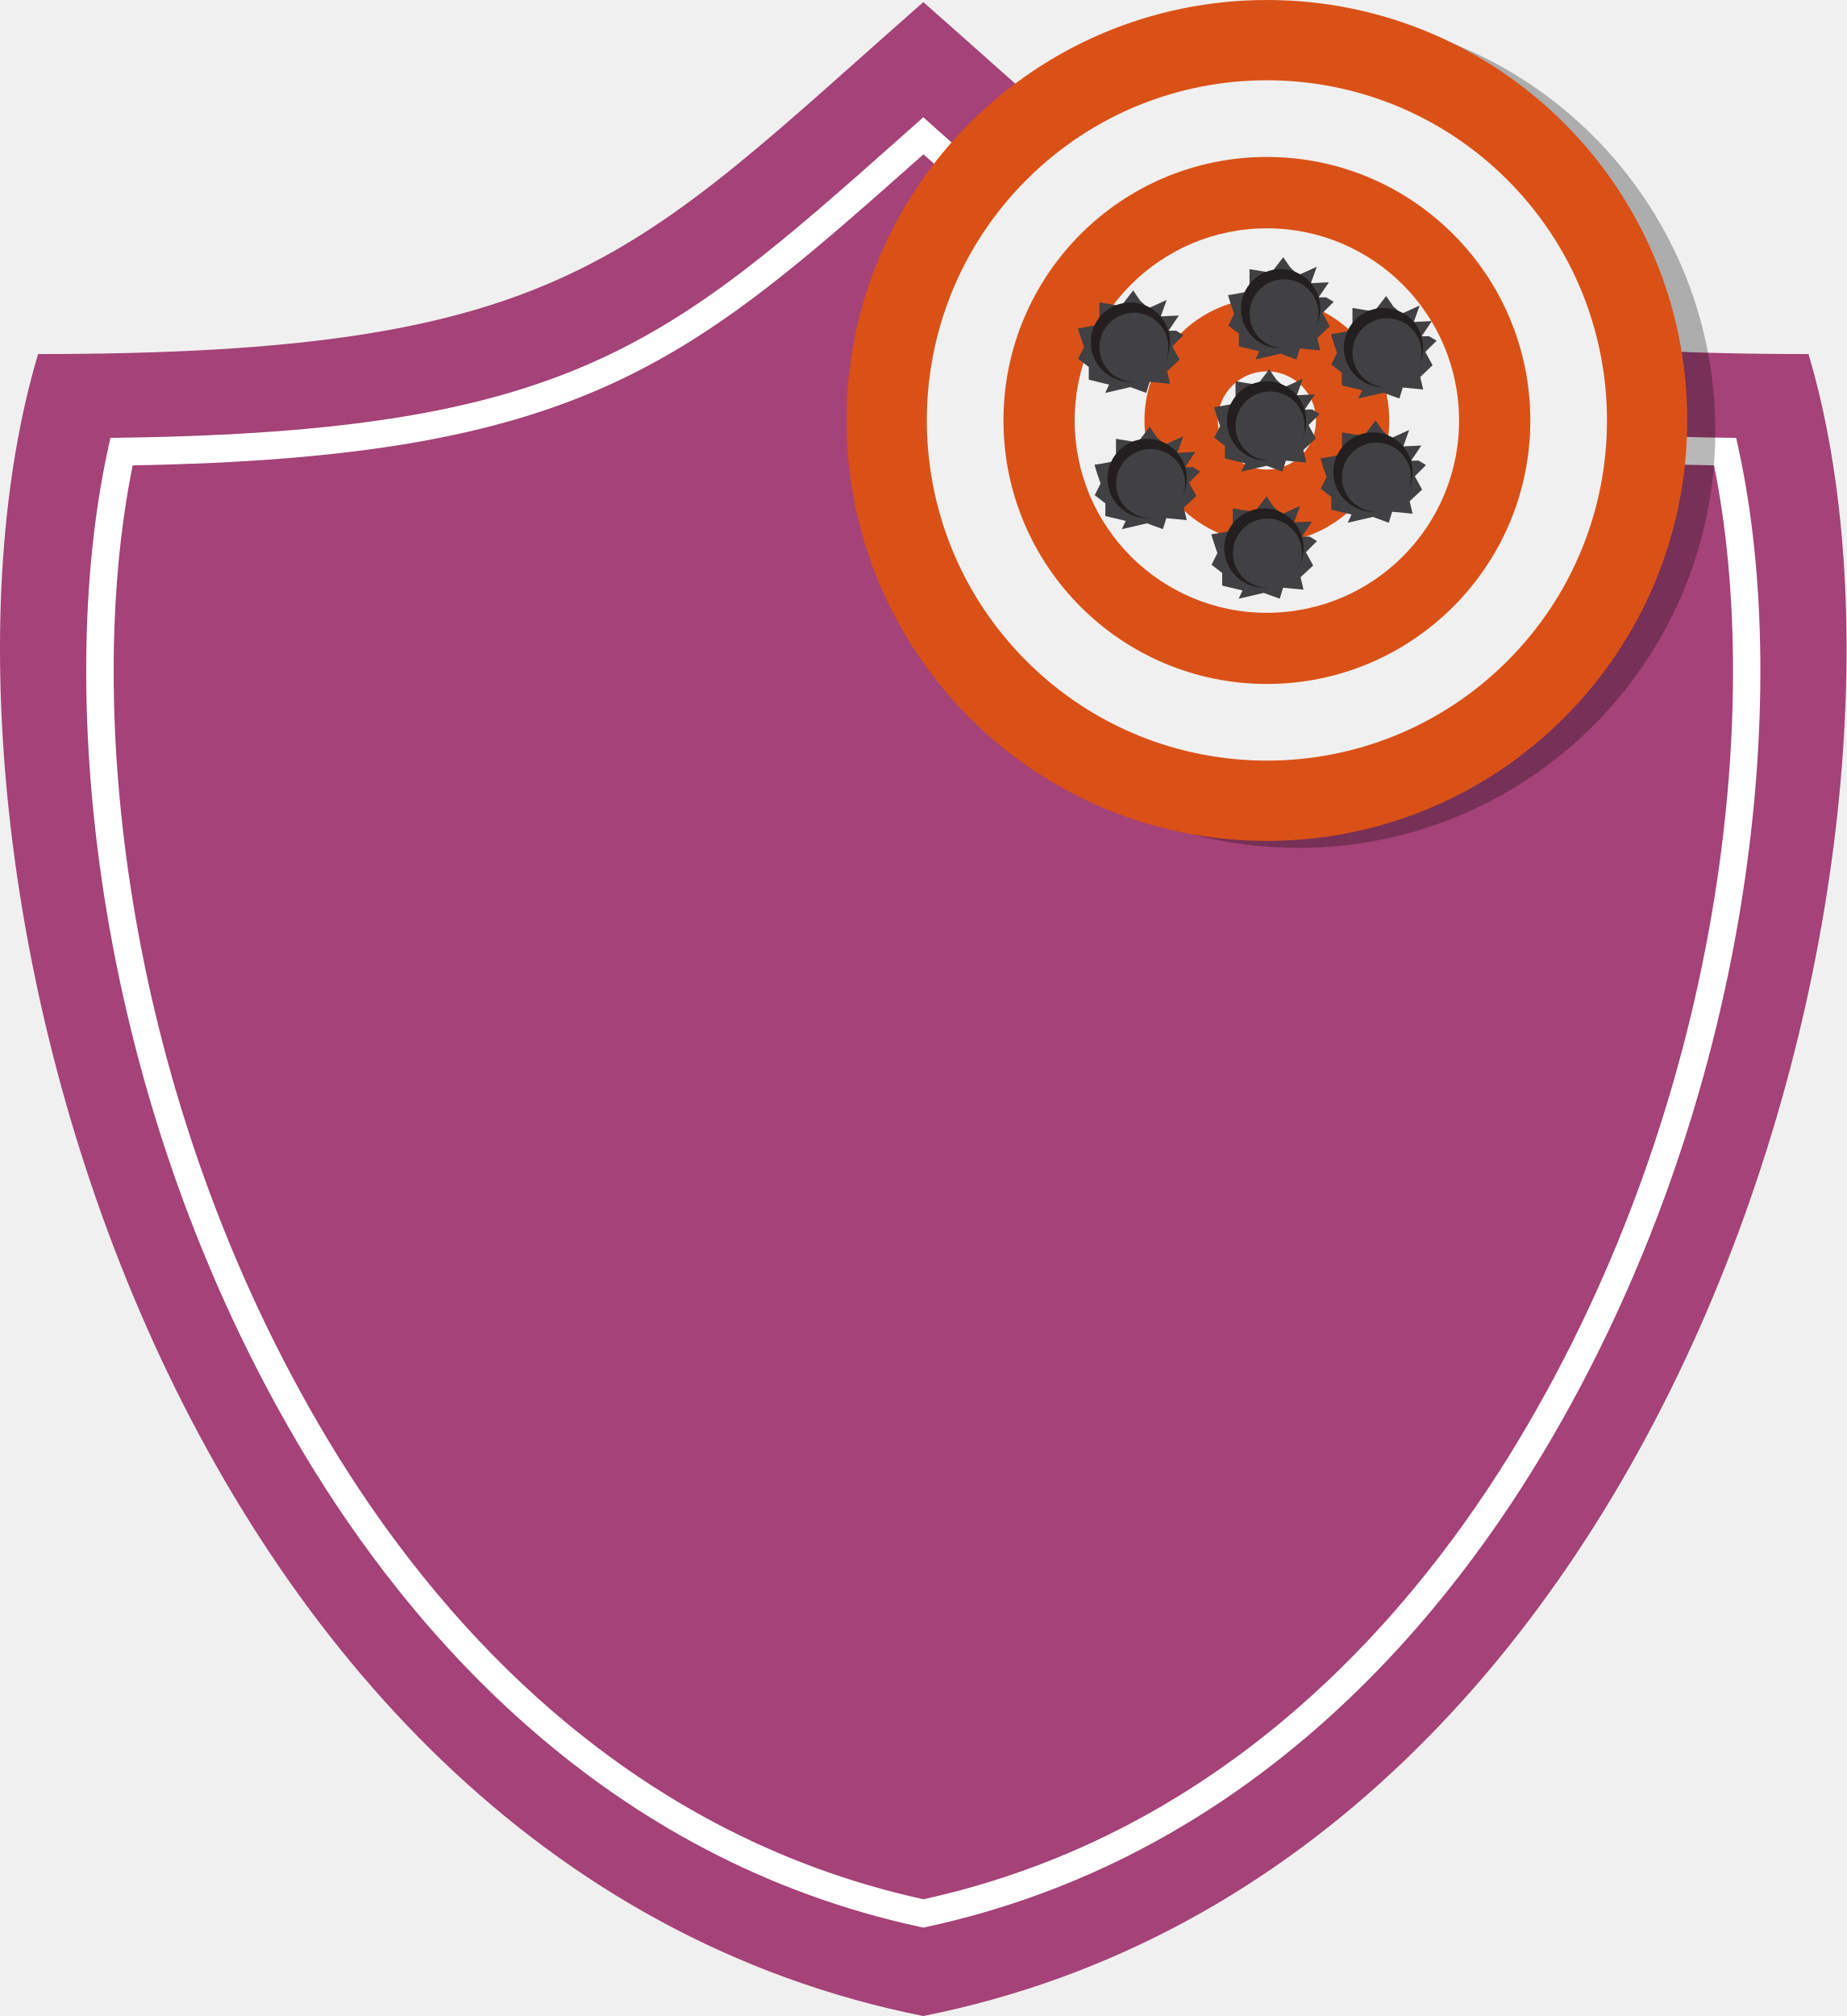
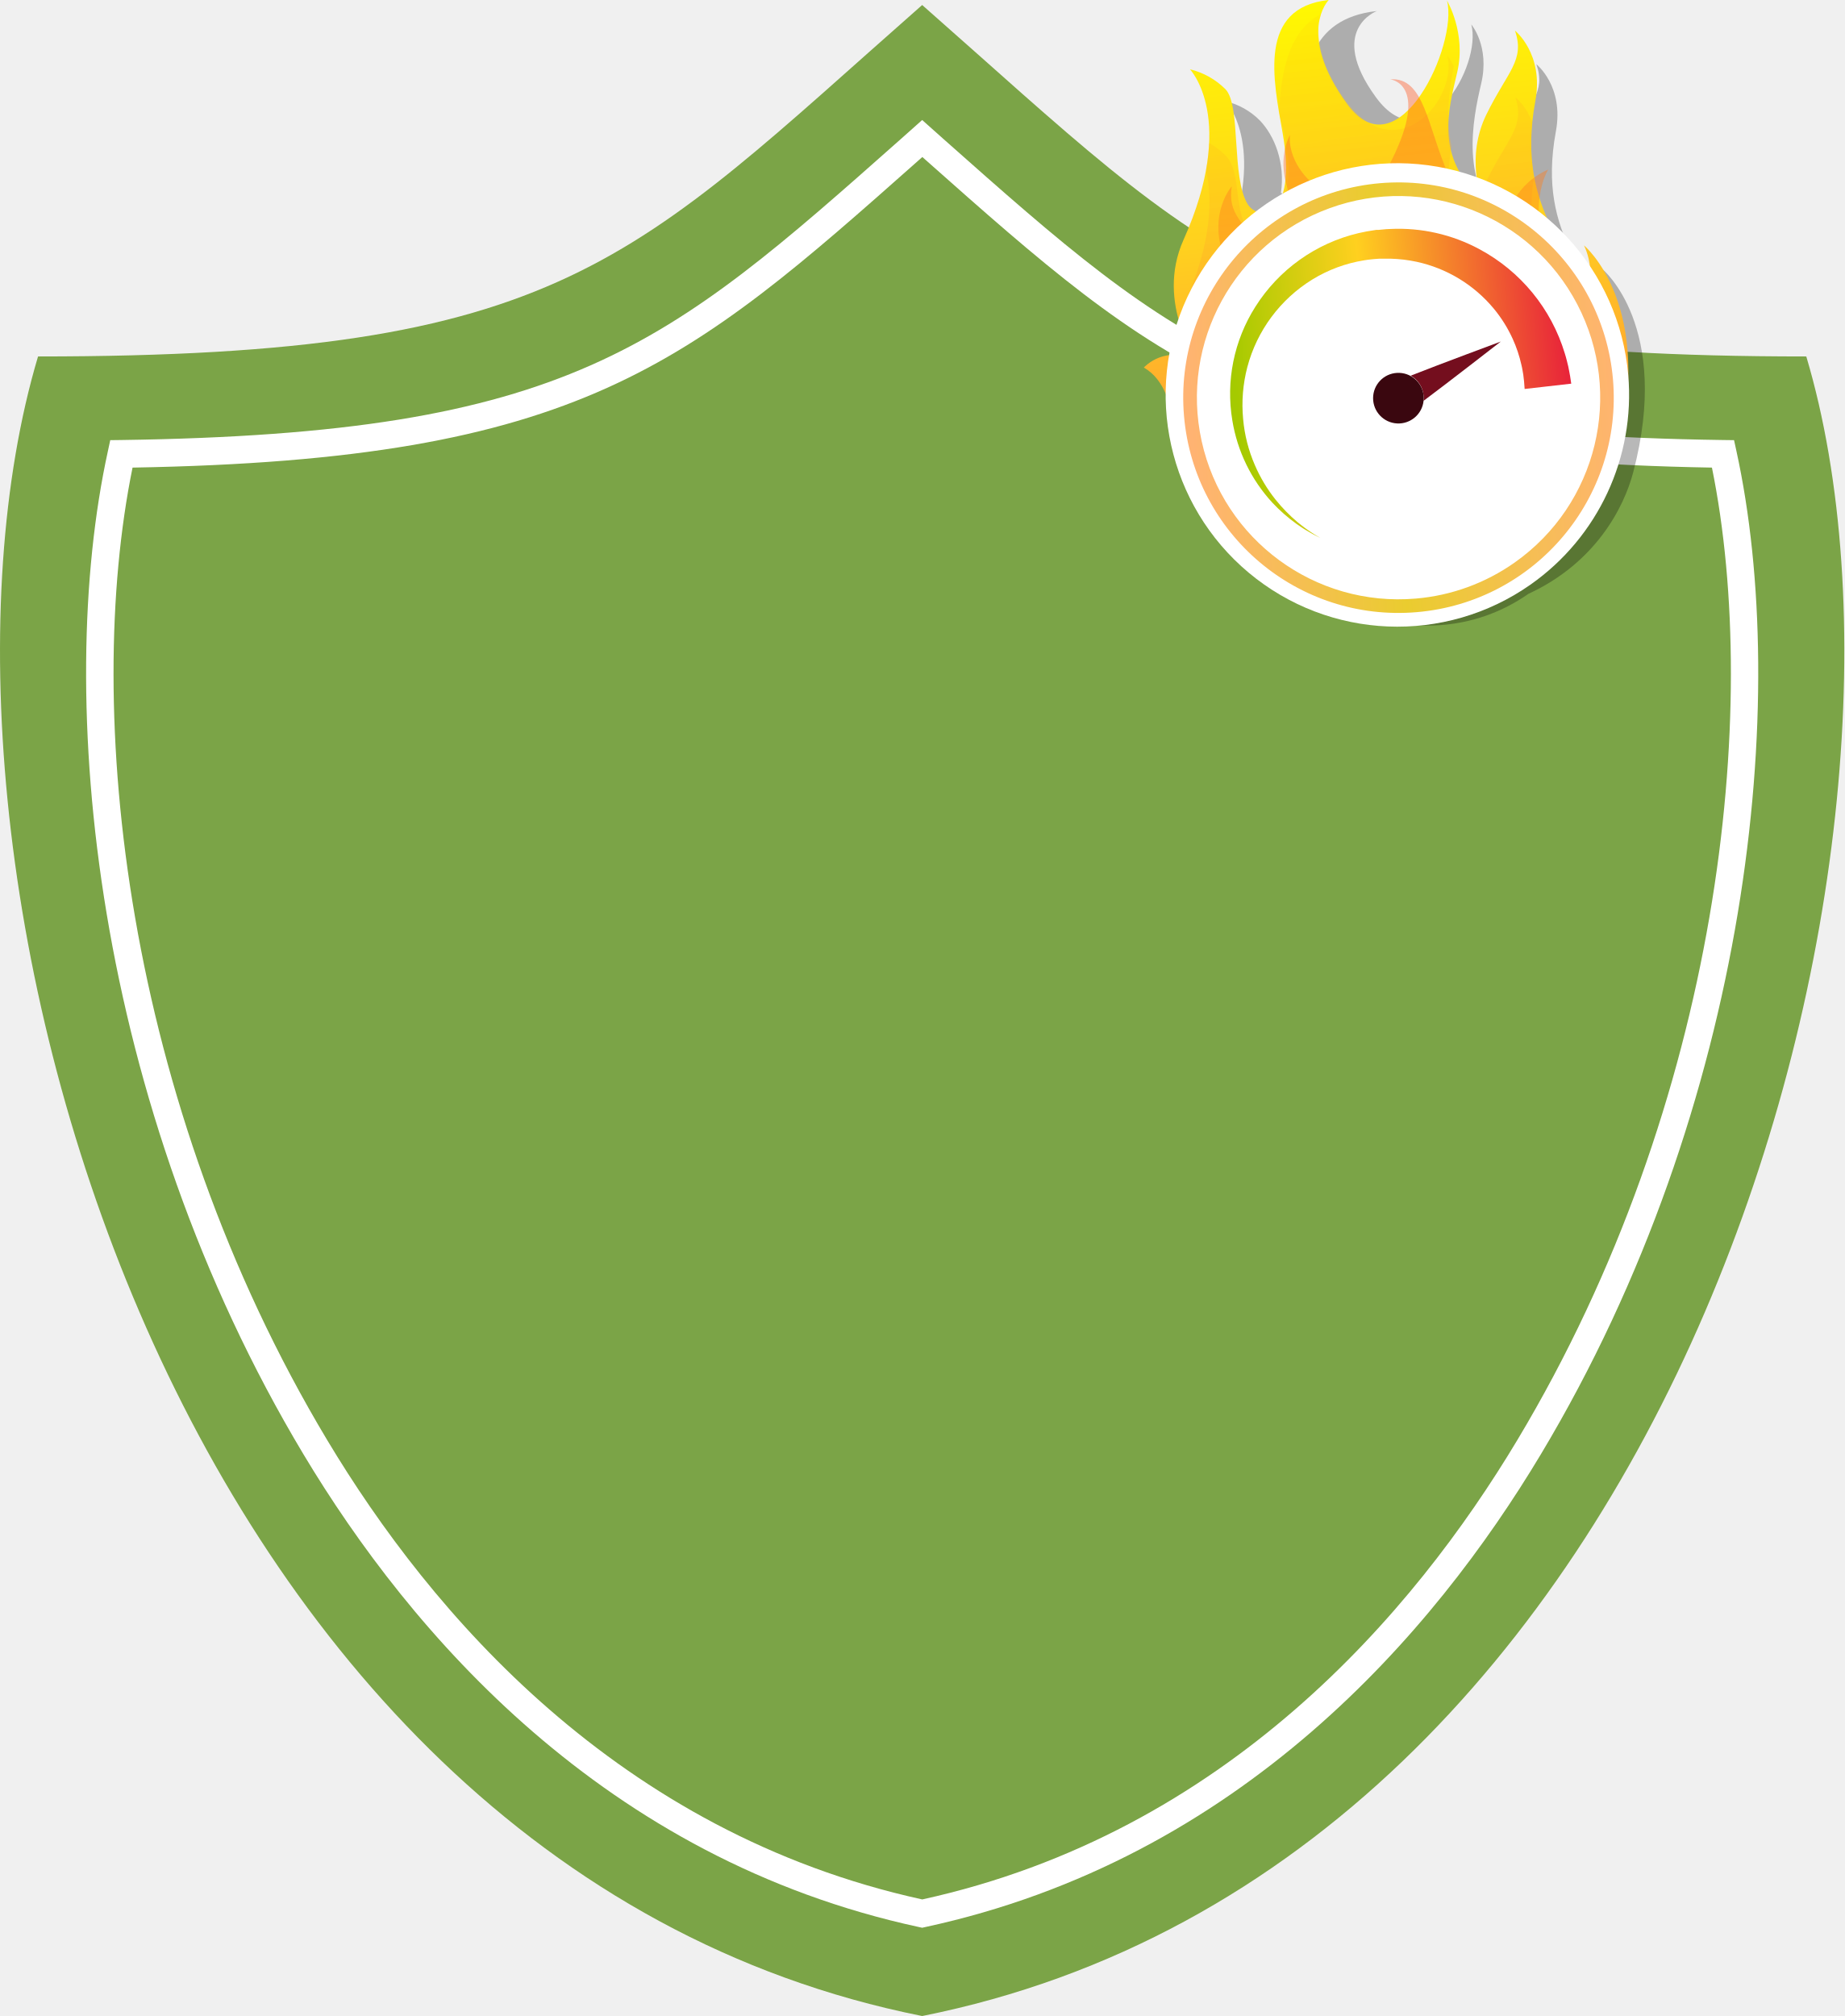
- <svg xmlns="http://www.w3.org/2000/svg" viewBox="0 0 695.71 759.35">
+ <svg xmlns="http://www.w3.org/2000/svg" xmlns:xlink="http://www.w3.org/1999/xlink" viewBox="0 0 695.71 760.45">
  <defs>
-     <style>.cls-1{fill:#a54277;}.cls-2{fill:#fff;}.cls-3{opacity:0.28;}.cls-4{fill:#da5117;}.cls-5{fill:#f0f0f0;}.cls-6{fill:#414042;}.cls-7{fill:#231f20;}</style>
+     <style>.cls-1{fill:#7ba447;}.cls-2{fill:#fff;}.cls-3{opacity:0.28;}.cls-4{fill:url(#linear-gradient);}.cls-5{opacity:0.32;fill:url(#linear-gradient-2);}.cls-6{opacity:0.42;}.cls-7{fill:url(#linear-gradient-3);}.cls-8{fill:url(#linear-gradient-4);}.cls-9{fill:url(#linear-gradient-5);}.cls-10{fill:url(#linear-gradient-6);}.cls-11{fill:url(#linear-gradient-7);}.cls-12{fill:#740e1e;}.cls-13{fill:#3a070f;}</style>
+     <linearGradient id="linear-gradient" x1="462.32" y1="266.66" x2="462.32" y2="36.27" gradientTransform="matrix(1, -0.09, 0.09, 1, 47.27, 2.61)" gradientUnits="userSpaceOnUse">
+       <stop offset="0" stop-color="#ff7543" />
+       <stop offset="0.61" stop-color="#ffd01f" />
+       <stop offset="1" stop-color="#fff900" />
+     </linearGradient>
+     <linearGradient id="linear-gradient-2" x1="504.27" y1="-6.21" x2="537.88" y2="221.11" gradientUnits="userSpaceOnUse">
+       <stop offset="0" stop-color="#ff5b29" />
+       <stop offset="0.01" stop-color="#ffe504" />
+       <stop offset="0.61" stop-color="#ff863c" />
+       <stop offset="0.86" stop-color="#ff5b29" />
+     </linearGradient>
+     <linearGradient id="linear-gradient-3" x1="571.12" y1="14.92" x2="585.86" y2="200.37" gradientUnits="userSpaceOnUse">
+       <stop offset="0" stop-color="#ff5b29" />
+       <stop offset="1" stop-color="#ffd802" />
+     </linearGradient>
+     <linearGradient id="linear-gradient-4" x1="515.69" y1="33.64" x2="527.13" y2="177.45" xlink:href="#linear-gradient-3" />
+     <linearGradient id="linear-gradient-5" x1="463.44" y1="23.48" x2="478.19" y2="208.93" xlink:href="#linear-gradient-3" />
+     <linearGradient id="linear-gradient-6" x1="384.7" y1="187.98" x2="547.09" y2="187.98" gradientTransform="matrix(1, -0.09, 0.09, 1, 47.27, 2.61)" gradientUnits="userSpaceOnUse">
+       <stop offset="0" stop-color="#ffb372" />
+       <stop offset="0.46" stop-color="#eacc2f" />
+       <stop offset="1" stop-color="#ffb372" />
+     </linearGradient>
+     <linearGradient id="linear-gradient-7" x1="402.5" y1="181.34" x2="531.26" y2="181.34" gradientTransform="matrix(1, -0.09, 0.09, 1, 47.27, 2.61)" gradientUnits="userSpaceOnUse">
+       <stop offset="0" stop-color="#a5ca00" />
+       <stop offset="0.39" stop-color="#ffd01f" />
+       <stop offset="1" stop-color="#e71c3b" />
+     </linearGradient>
  </defs>
  <g id="Layer_2" data-name="Layer 2">
    <g id="Objects">
      <g id="Grupo_150" data-name="Grupo 150">
-         <path id="Trazado_337" data-name="Trazado 337" class="cls-1" d="M347.86.79C238,97.46,213.19,133.36,14.35,133.36c-54.86,184.09,45.77,568.6,333.51,626,287.73-57.39,388.36-441.89,333.5-626C482.53,133.36,457.74,97.46,347.86.79Z" />
+         <path id="Trazado_337" data-name="Trazado 337" class="cls-1" d="M347.86,1.89C238,98.56,213.19,134.46,14.35,134.46c-54.86,184.09,45.77,568.6,333.51,626,287.73-57.39,388.36-441.89,333.5-626C482.53,134.46,457.74,98.56,347.86,1.89Z" />
        <g id="Grupo_149" data-name="Grupo 149">
-           <path id="Trazado_338" data-name="Trazado 338" class="cls-2" d="M347.86,726.06l-1.1-.24c-119-25.67-192-111.15-232.28-178.34C35.23,415.24,20.33,262.1,40.71,169l.88-4.08,4.12-.05c168.76-2.38,205.41-34.9,294-113.45l8.15-7.25L356,51.43c88.55,78.55,125.2,111.07,294,113.45l4.11.05.89,4.08c20.39,93.09,5.48,246.23-73.77,378.47-40.26,67.19-113.25,152.67-232.29,178.34ZM50,175.28C31.36,266.7,46.75,414.21,123.42,542.1c39.08,65.21,109.71,148.1,224.47,173.28C462.64,690.2,533.28,607.31,572.36,542.1c76.67-127.89,92-275.4,73.41-366.82-169.12-2.93-209.31-38.59-296.55-116l-1.3-1.15-1.3,1.15C259.32,136.69,219.13,172.35,50,175.28Z" />
+           <path id="Trazado_338" data-name="Trazado 338" class="cls-2" d="M347.86,727.16l-1.1-.24c-119-25.67-192-111.16-232.28-178.34C35.23,416.34,20.33,263.2,40.71,170.11l.88-4.08,4.12-.05c168.76-2.38,205.41-34.9,294-113.45l8.15-7.26L356,52.53c88.55,78.55,125.2,111.07,294,113.45l4.11.05.89,4.08c20.39,93.09,5.48,246.23-73.77,378.47-40.26,67.19-113.25,152.67-232.29,178.34ZM50,176.38C31.36,267.8,46.75,415.31,123.42,543.2c39.08,65.21,109.71,148.1,224.47,173.28C462.64,691.3,533.28,608.41,572.36,543.2c76.67-127.89,92-275.4,73.41-366.82-169.12-2.93-209.31-38.59-296.55-116l-1.3-1.15-1.3,1.15C259.32,137.79,219.13,173.45,50,176.38Z" />
        </g>
      </g>
-       <ellipse class="cls-3" cx="489.18" cy="162.29" rx="157.07" ry="157.06" />
-       <path class="cls-4" d="M635.68,158.37A158.37,158.37,0,1,1,477.31,0,158.37,158.37,0,0,1,635.68,158.37Z" />
-       <circle class="cls-5" cx="477.31" cy="158.37" r="128.13" transform="translate(27.82 383.89) rotate(-45)" />
-       <path class="cls-4" d="M576.56,158.37a99.25,99.25,0,1,1-99.25-99.25A99.25,99.25,0,0,1,576.56,158.37Z" />
-       <path class="cls-5" d="M549.71,158.37A72.41,72.41,0,1,1,477.31,86,72.4,72.4,0,0,1,549.71,158.37Z" />
-       <path class="cls-4" d="M523.44,158.37a46.13,46.13,0,1,1-46.13-46.13A46.13,46.13,0,0,1,523.44,158.37Z" />
-       <path class="cls-5" d="M495.8,158.37a18.49,18.49,0,1,1-18.49-18.49A18.49,18.49,0,0,1,495.8,158.37Z" />
-       <path class="cls-6" d="M534.45,173.48l2.81,1.71-4.21,4.21,2.74,5-4.69,4.39,1.11,4.69-7.7-.73-1.28,4.15-6-2.2-9.47,2.2,1.46-3.11L501.58,192V187.2l-4-3.11,2.19-4.37s-2.56-7.33-2.19-7.15,8-1.4,8-1.4v-8.3l8.2,1.34,4.51-5.85,2.62,3.84,3.11,2.87,6.89-3.11-2.21,6.17,6.79-.32-3.85,5.73Z" />
-       <path class="cls-7" d="M532.21,177.81a14.94,14.94,0,1,1-14.94-14.94A14.94,14.94,0,0,1,532.21,177.81Z" />
-       <path class="cls-6" d="M531.58,179.72a13,13,0,1,1-13-13A13,13,0,0,1,531.58,179.72Z" />
-       <path class="cls-6" d="M449.36,175.9l2.81,1.7L448,181.81l2.75,5L446,191.2l1.11,4.7-7.7-.73-1.28,4.14-6-2.19-9.47,2.19,1.47-3.11-7.68-1.83v-4.75l-4-3.11,2.2-4.38s-2.56-7.33-2.2-7.15,8-1.4,8-1.4v-8.29l8.2,1.34,4.51-5.86,2.62,3.85,3.12,2.86,6.88-3.11-2.2,6.18,6.78-.32L446.5,176Z" />
-       <path class="cls-7" d="M447.12,180.23a14.94,14.94,0,1,1-14.94-14.94A14.94,14.94,0,0,1,447.12,180.23Z" />
-       <path class="cls-6" d="M446.5,182.13a13,13,0,1,1-13-13A13,13,0,0,1,446.5,182.13Z" />
-       <path class="cls-6" d="M493.38,202.1l2.8,1.7L492,208l2.74,5L490,217.4l1.11,4.7-7.69-.73-1.28,4.14-6-2.19-9.46,2.19,1.46-3.11-7.68-1.83v-4.75l-4-3.11,2.2-4.38s-2.56-7.33-2.2-7.15,8-1.4,8-1.4v-8.29l8.2,1.34,4.52-5.86,2.62,3.84,3.11,2.87,6.89-3.11-2.21,6.18,6.78-.33-3.84,5.73Z" />
-       <path class="cls-7" d="M491.13,206.43a14.94,14.94,0,1,1-14.94-14.94A14.94,14.94,0,0,1,491.13,206.43Z" />
-       <path class="cls-6" d="M490.51,208.33a13,13,0,1,1-13-13A13,13,0,0,1,490.51,208.33Z" />
-       <path class="cls-6" d="M443.08,124.55l2.8,1.7-4.21,4.21,2.75,5-4.7,4.39,1.11,4.7-7.69-.73L431.85,148l-6-2.2-9.46,2.2,1.46-3.12L410.21,143v-4.76l-4-3.11,2.2-4.38s-2.56-7.33-2.2-7.15,8-1.4,8-1.4v-8.29l8.2,1.34,4.52-5.86,2.62,3.85,3.11,2.86,6.89-3.11-2.21,6.18,6.78-.32-3.84,5.73Z" />
-       <path class="cls-7" d="M440.83,128.88a14.94,14.94,0,1,1-14.94-14.94A14.94,14.94,0,0,1,440.83,128.88Z" />
-       <path class="cls-6" d="M440.21,130.78a13,13,0,1,1-13-13A13,13,0,0,1,440.21,130.78Z" />
-       <path class="cls-6" d="M499.66,112l2.81,1.71-4.21,4.21,2.75,5-4.7,4.39,1.11,4.7-7.7-.74-1.28,4.15-6-2.2-9.47,2.2,1.47-3.11-7.68-1.83v-4.76l-4-3.11,2.2-4.37s-2.56-7.33-2.2-7.15,8-1.4,8-1.4v-8.3l8.2,1.34,4.51-5.85,2.62,3.84,3.12,2.87,6.89-3.11-2.21,6.18,6.78-.33L496.8,112Z" />
-       <path class="cls-7" d="M497.42,116.3a14.94,14.94,0,1,1-14.94-14.94A14.94,14.94,0,0,1,497.42,116.3Z" />
-       <path class="cls-6" d="M496.8,118.21a13,13,0,1,1-13-13A13,13,0,0,1,496.8,118.21Z" />
-       <path class="cls-6" d="M538.44,126.64l2.81,1.71L537,132.56l2.74,5L535.09,142l1.1,4.7-7.69-.74-1.28,4.15-6-2.19-9.46,2.19,1.46-3.11-7.68-1.83v-4.76l-4-3.11,2.2-4.37s-2.56-7.33-2.2-7.15,8-1.4,8-1.4V116l8.19,1.34,4.52-5.85,2.62,3.84,3.11,2.87,6.89-3.11-2.21,6.18,6.78-.33-3.84,5.73Z" />
-       <path class="cls-7" d="M536.19,131A14.94,14.94,0,1,1,521.25,116,14.94,14.94,0,0,1,536.19,131Z" />
-       <path class="cls-6" d="M535.57,132.88a13,13,0,1,1-13-13A13,13,0,0,1,535.57,132.88Z" />
-       <path class="cls-6" d="M494.37,154.22l2.81,1.71L493,160.14l2.75,5-4.7,4.39,1.11,4.69-7.7-.73-1.28,4.15-6-2.2-9.47,2.2,1.47-3.11-7.69-1.83v-4.76l-4-3.11,2.19-4.37s-2.56-7.34-2.19-7.15,8-1.4,8-1.4v-8.3l8.2,1.34,4.51-5.85,2.62,3.84,3.11,2.87,6.89-3.11-2.2,6.17,6.78-.32-3.84,5.73Z" />
-       <path class="cls-7" d="M492.13,158.55a14.94,14.94,0,1,1-14.94-14.94A14.94,14.94,0,0,1,492.13,158.55Z" />
-       <path class="cls-6" d="M491.51,160.46a13,13,0,1,1-13-13A13,13,0,0,1,491.51,160.46Z" />
+       <path class="cls-3" d="M604.46,101.52c5.38,11.12.06,26.47.06,26.47-1.12-25.83-25.3-37-17.61-78.47,3.14-17-7.36-25.29-7.36-25.29,3.69,10.71-2.61,14.56-10.28,30.11s-1.71,30.49-1.71,30.49c-16.86-15.1-12.15-39.23-8.83-53.3S555,9.23,555,9.23C559.15,24.87,537.53,62.1,519,36.66s.36-32.5.36-32.5c-25.73,2.76-29,23.88-25.7,43,5.5,31.52-10.49,25.65-10.49,25.65,1.72-11.27-2.34-21.58-8-27.44a27.06,27.06,0,0,0-12.82-7.18S479.48,56,460,99.57c-10.3,23,5.47,44.21,5.47,44.21-11.69-7.28-19.76,1.69-19.76,1.69,15.71,9.13,7.59,36.86,27.23,59.44,11.42,13.14,23.43,20.06,35.47,23.7A65.9,65.9,0,0,0,576.54,224c25.33-11.68,36-32.52,39.51-45.74C630.63,123,604.46,101.52,604.46,101.52Z" />
+       <path class="cls-4" d="M597.51,92.57c5.63,11.66.07,27.75.07,27.75-1.17-27.07-26.46-38.78-18.42-82.26,3.29-17.8-7.69-26.51-7.69-26.51,3.85,11.23-2.74,15.27-10.75,31.57s-1.79,31.95-1.79,31.95C541.3,59.24,546.22,42,549.69,27.23s-3.86-27-3.86-27c4.3,16.4-18.31,65.64-37.71,39S501.21,0,501.21,0c-26.91,2.89-20.87,30.14-17.39,50.13,5.75,33-9.24,33.26-13.17,26.89-6.27-10.17-2.44-37.22-8.38-43.36a28.3,28.3,0,0,0-13.41-7.53s18,18.7-2.44,64.39c-10.77,24.14,5.72,46.35,5.72,46.35-12.22-7.63-20.66,1.77-20.66,1.77,16.43,9.58,7.94,38.64,28.48,62.31,12,13.77,24.5,21,37.09,24.84A68.73,68.73,0,1,1,568.31,221c26.49-12.25,37.68-34.1,41.32-47.95C624.89,115.08,597.51,92.57,597.51,92.57Z" />
+       <path class="cls-5" d="M609.63,173.06a143.25,143.25,0,0,0,3.89-20.35c-2.89-21.41-12.69-32.06-15.3-34.55-.05.19-.09.36-.14.53,4.79,11.54-.43,26.63-.43,26.63-1.14-26.35-25.12-38.15-19-78.85A72.25,72.25,0,0,1,578,46.2a23.83,23.83,0,0,0-6.46-9.65c3.85,11.23-2.74,15.27-10.75,31.57a38.68,38.68,0,0,0-2.28,5.74c.25.78.42,1.21.42,1.21l-.61-.58a43.05,43.05,0,0,0,.68,25.59c-13.78-12.38-13.78-30.53-11.47-44.92-2.31-10.34-.93-21.27.86-30.06a18.83,18.83,0,0,0-2.49-4.27c4.3,16.4-19,43.64-38.42,17-9.12-12.54-10-21.08-10.22-27-.6-2,1-3.82.92-5.45-13.48,7-15,25.61-15.68,36.42.49,4.71,2.81,9.22,2.35,12.09,6.57,27-14.13,33.56-14.13,33.56-5.57-10.2-2.44-22.62-8.38-28.76a26.64,26.64,0,0,0-6.24-4.73,74.45,74.45,0,0,1-1.17,10.2c2.41,10.27,2.46,27-8.44,51.4a43.29,43.29,0,0,0-1.88,5.1,54.49,54.49,0,0,0,7.53,16.24,17.93,17.93,0,0,0-9.27-3c.43,16,9.34,28,9.34,28a17.9,17.9,0,0,0-9.28-3c2.94,12.55,5,28.23,17,42.06.42.49.84.94,1.26,1.41-.4-2.19-.71-4.42-.9-6.69a68.56,68.56,0,0,1,.85-18.22q-.62-3.33-.92-6.78a68.74,68.74,0,1,1,136.13,6.46,65.23,65.23,0,0,1,.92,6.77,68.21,68.21,0,0,1-.26,14.38A72.2,72.2,0,0,0,609.63,173.06Z" />
+       <g class="cls-6">
+         <path class="cls-7" d="M586.17,105.3c-11.59-27.33-2.12-41.38-2.12-41.38a27.4,27.4,0,0,0-11.55,9.4,30.4,30.4,0,0,0-4.75,12.93A68.91,68.91,0,0,1,586.17,105.3Z" />
+         <path class="cls-8" d="M491,85a68.82,68.82,0,0,1,62.23-6.53c-.61-3.58-4.84-8-6.8-12.41-8-18-9-37.16-22.06-36.13,0,0,14.91,1.41.8,30.06s-40,7.36-38.61-9c0,0-5.58,9.44.18,22.94C488.06,77.17,489.6,80.93,491,85Z" />
+         <path class="cls-9" d="M466.13,113.65a69.08,69.08,0,0,1,11.95-17.76C468.89,84,463,80.86,464.65,70.27c0,0-9,10.12-3,26.57A84.11,84.11,0,0,1,466.13,113.65Z" />
+       </g>
+       <path class="cls-2" d="M614.2,141.46a87.41,87.41,0,1,0-36.78,79A87.43,87.43,0,0,0,614.2,141.46Z" />
+       <path class="cls-10" d="M520.6,69.1a81.2,81.2,0,1,0,87.84,74A81.3,81.3,0,0,0,520.6,69.1Zm13.46,156.69a76.06,76.06,0,1,1,37.27-13.58A75.77,75.77,0,0,1,534.06,225.79Z" />
+       <path class="cls-11" d="M592.31,142.16c0-.2-.08-.49-.14-.79s-.11-.62-.18-1c-.12-.65-.26-1.37-.42-2.15-.36-1.44-.72-3.11-1.31-4.93A66.34,66.34,0,0,0,558.07,94a64.28,64.28,0,0,0-33.6-7.63l-1.52.07-1.51.14-1.51.14-.33,0-.17,0-.34,0-.69.11c-1.72.23-4,.65-6,1.12a63.15,63.15,0,0,0-38.87,27.78,61.21,61.21,0,0,0-8.67,42.88,60.08,60.08,0,0,0,15.09,31,61.89,61.89,0,0,0,9.1,8c1.4.94,2.6,1.83,3.74,2.46s2.06,1.25,2.87,1.64l2.44,1.25-2.34-1.42a62.9,62.9,0,0,1-6.25-4.53,61.58,61.58,0,0,1-8.32-8.51,57.12,57.12,0,0,1-7.86-13.12,55.8,55.8,0,0,1-4.4-17.3,56.39,56.39,0,0,1,1.59-19.64,55.46,55.46,0,0,1,24.5-33,53.49,53.49,0,0,1,19.47-7.23c.86-.18,1.64-.23,2.45-.34s1.73-.17,2.65-.24l.7-.05.35,0h.17c-.25,0,0,0-.06,0h.08l1.26,0,1.26,0,1.25,0a53.6,53.6,0,0,1,9.74,1.16,52.17,52.17,0,0,1,29.09,17.62,51,51,0,0,1,7.19,11.47,49.92,49.92,0,0,1,3.28,9.8c.35,1.38.51,2.65.71,3.74.06.5.12,1,.16,1.4,0,.21.06.41.08.61a4.65,4.65,0,0,1,.06.61c.14,1.78.21,2.73.21,2.73l8.79-1,8.79-1Z" />
+       <path class="cls-12" d="M537,149.19a9.85,9.85,0,0,1,0,2c9-6.7,29.13-22.36,29.13-22.36s-23.34,8.66-34,12.88A9.56,9.56,0,0,1,537,149.19Z" />
+       <path class="cls-13" d="M537,149.19a9.55,9.55,0,1,0,0,2A9.85,9.85,0,0,0,537,149.19Z" />
    </g>
  </g>
</svg>
